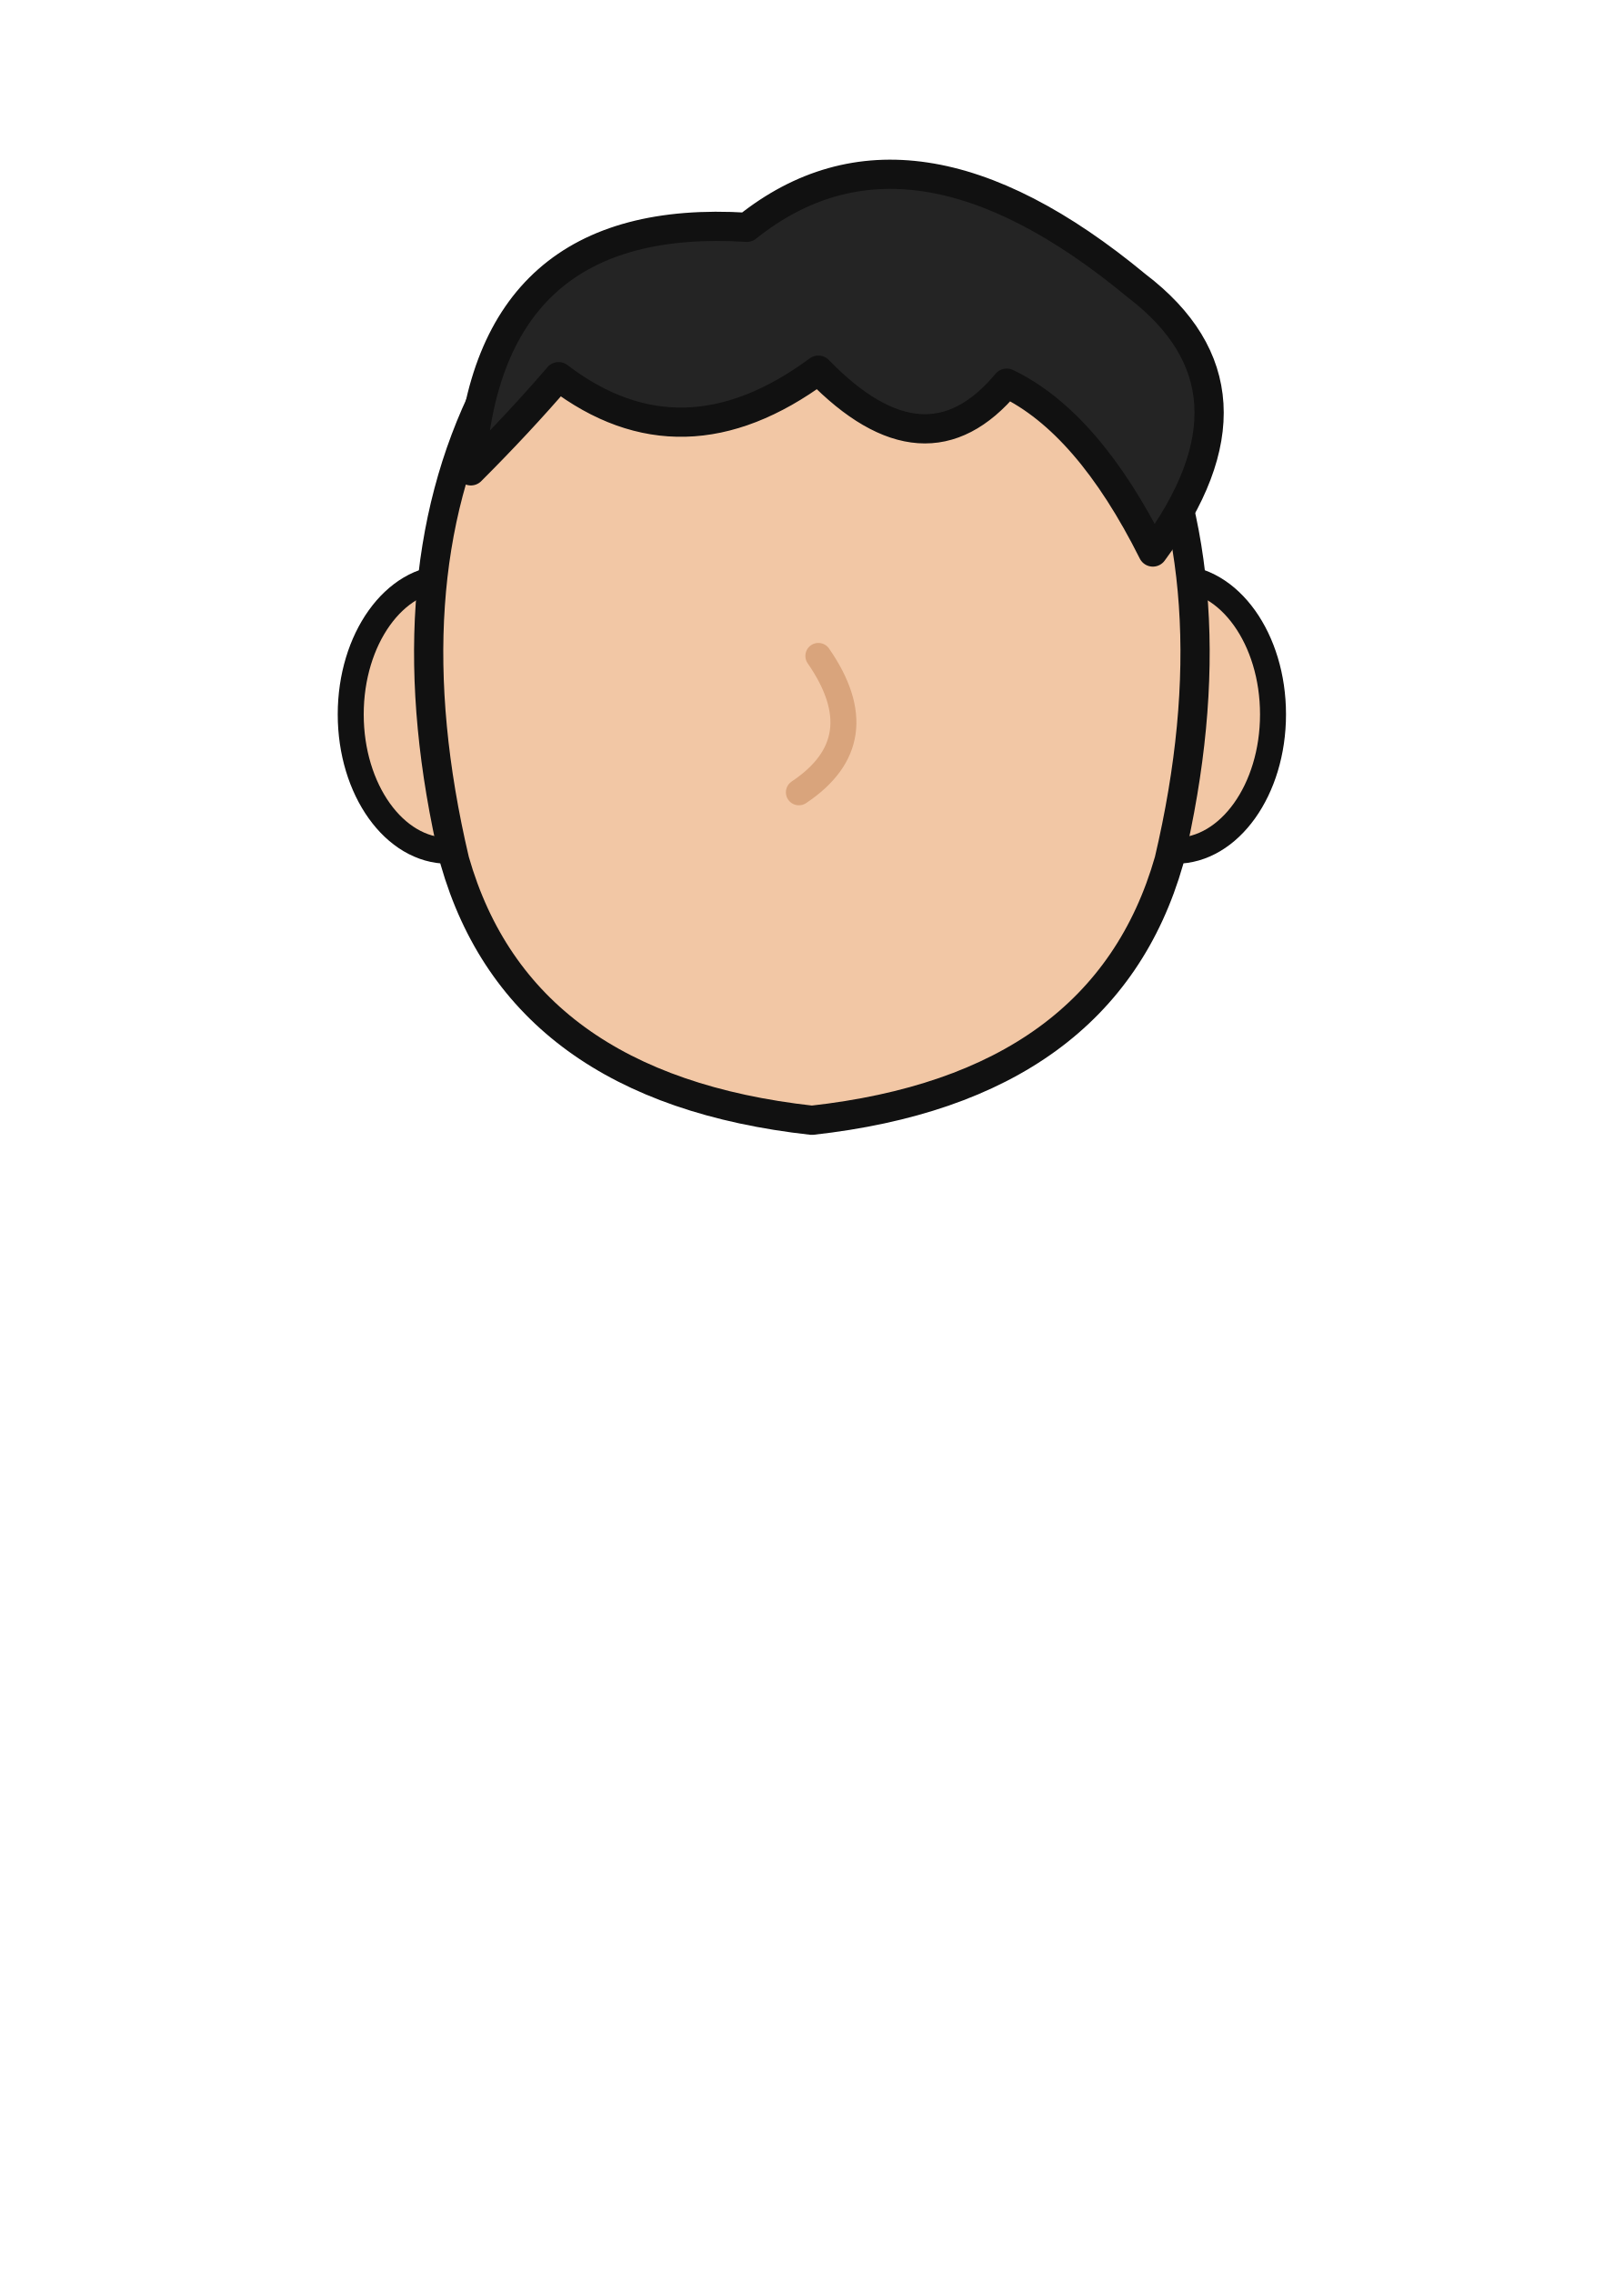
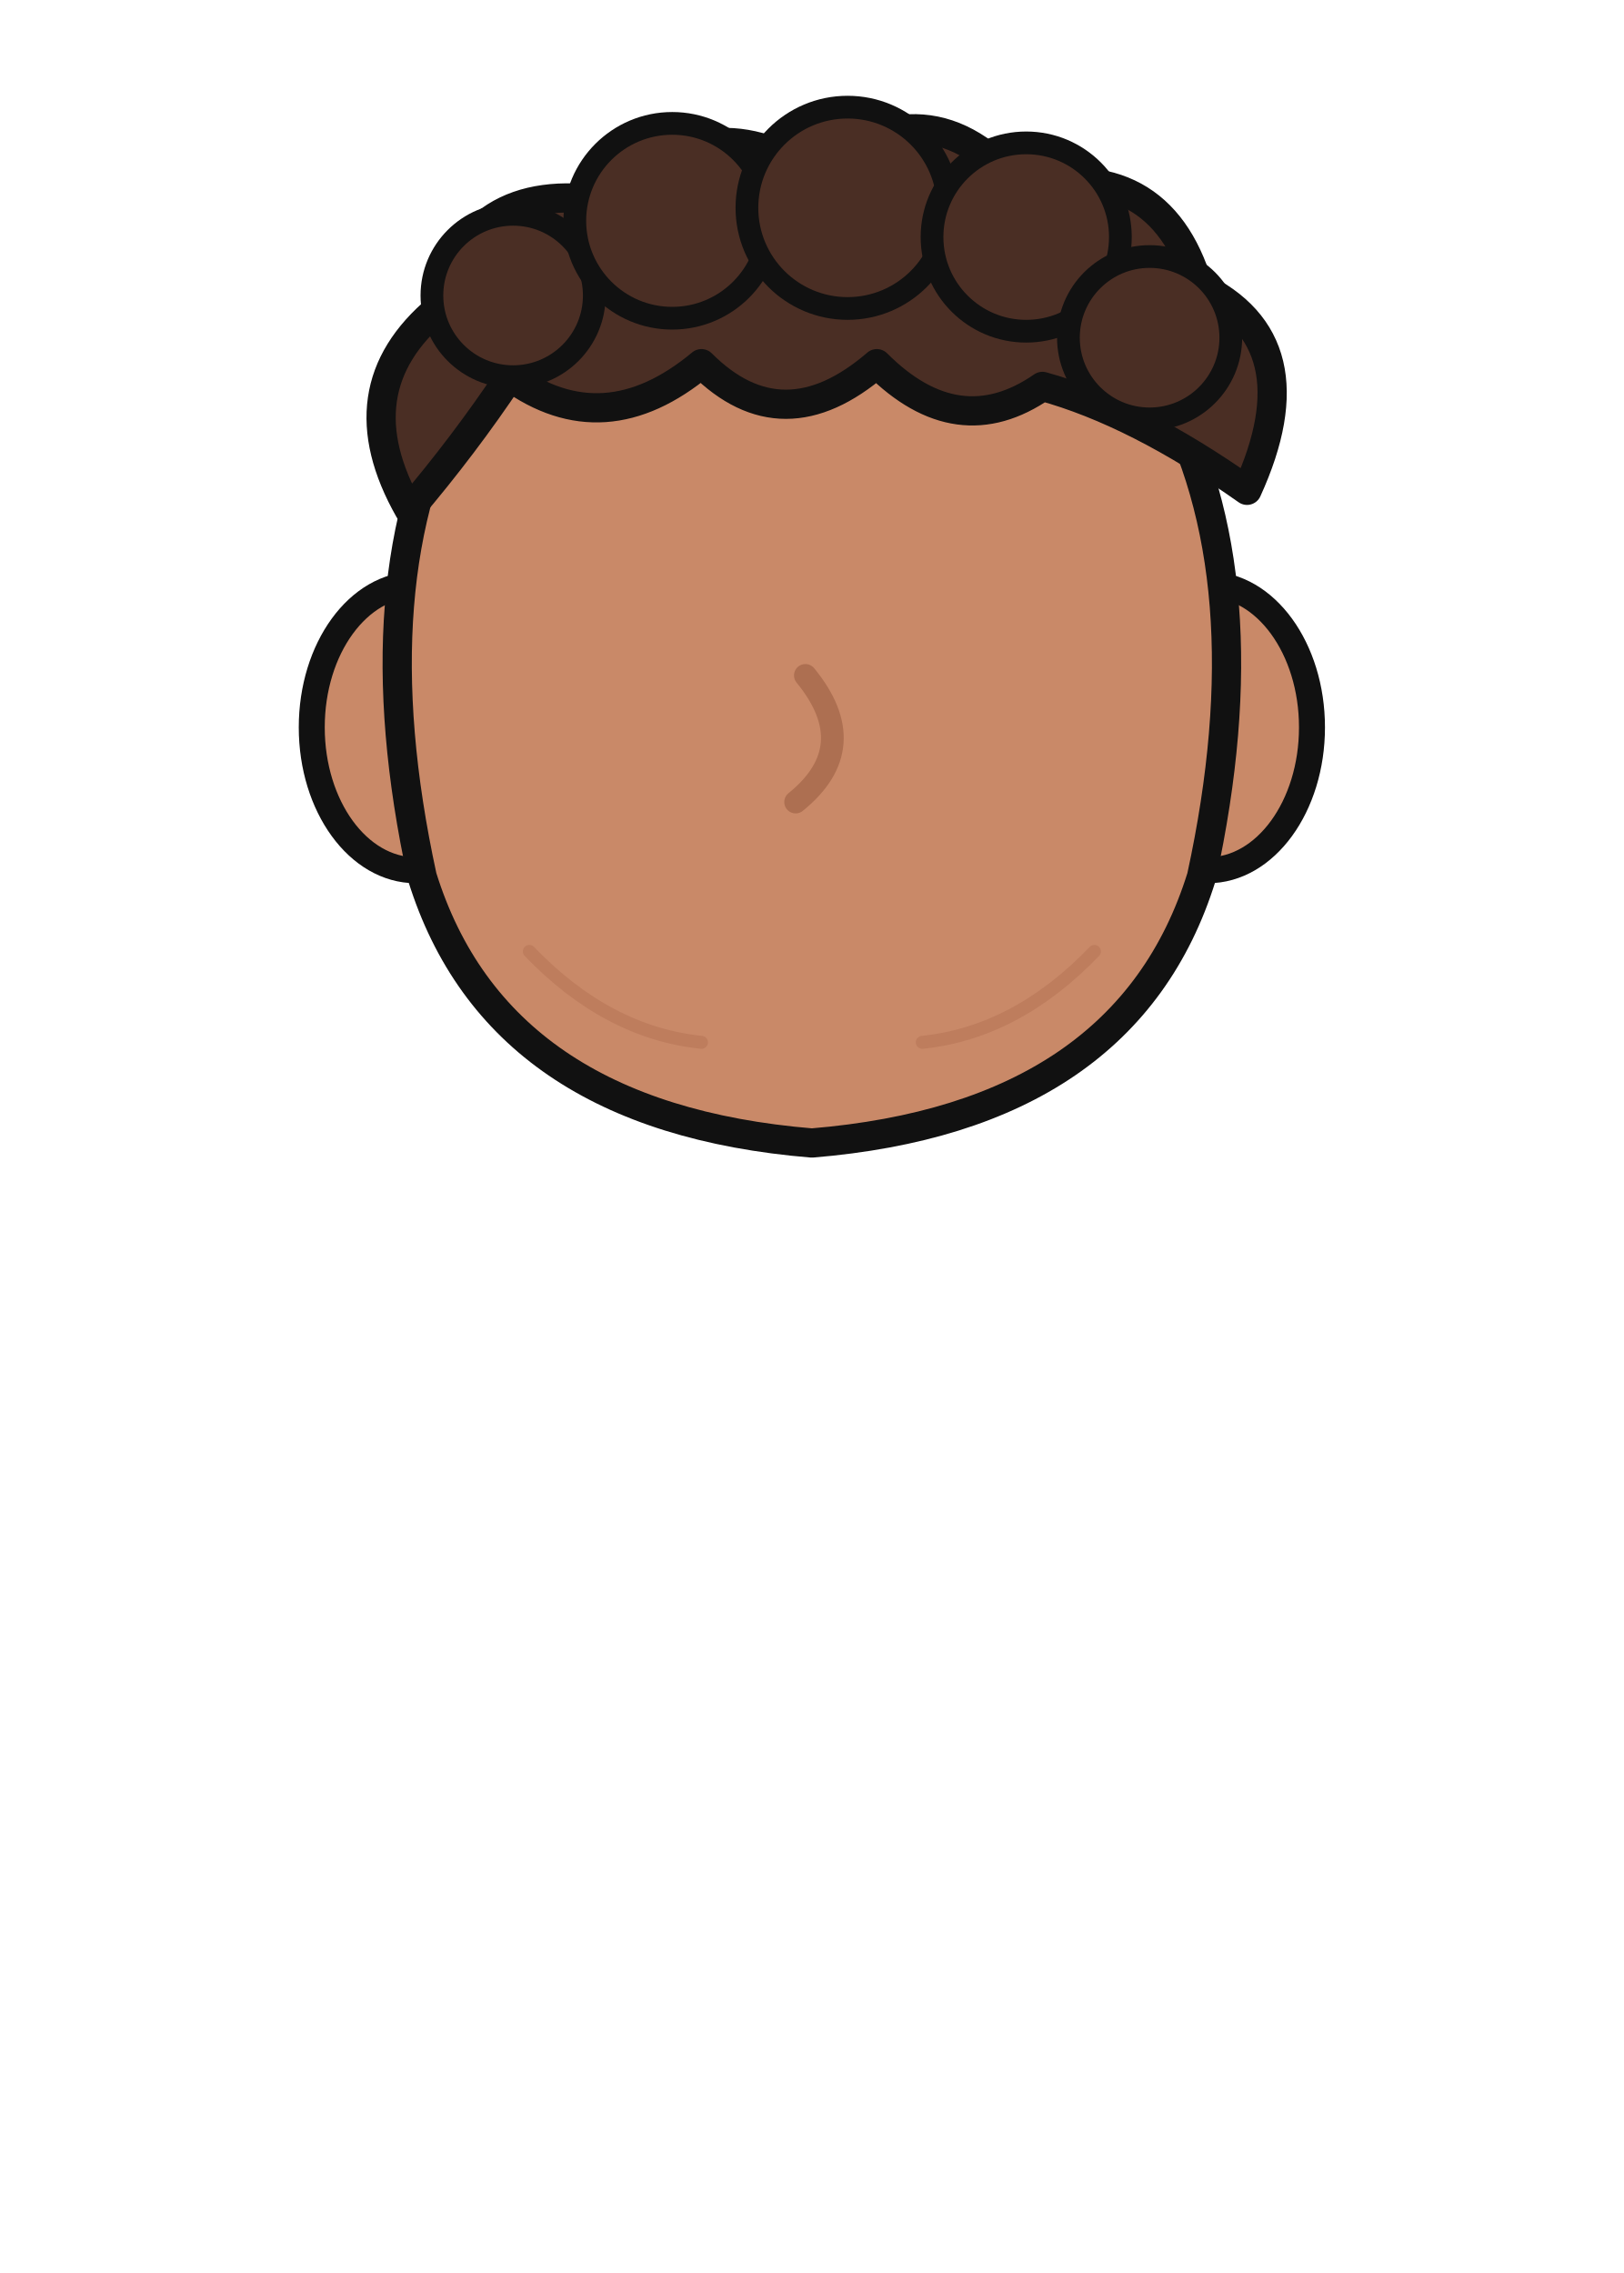
<svg xmlns="http://www.w3.org/2000/svg" viewBox="0 0 500 700" width="500" height="700">
-   <ellipse cx="138" cy="220" rx="30" ry="42" fill="#F2C7A5" stroke="#111111" stroke-width="8" />
-   <ellipse cx="362" cy="220" rx="30" ry="42" fill="#F2C7A5" stroke="#111111" stroke-width="8" />
-   <path d="M150 120            Q250 50 350 120            Q380 180 360 265            Q340 335 250 345            Q160 335 140 265            Q120 180 150 120 Z" fill="#F2C7A5" stroke="#111111" stroke-width="9" stroke-linejoin="round" />
-   <path d="M252 202 Q270 228 246 244" fill="none" stroke="#D9A47C" stroke-width="8" stroke-linecap="round" />
-   <path d="M145 145            Q150 65 230 70            Q280 30 350 88            Q392 120 355 170            Q335 130 310 118            Q285 148 252 114            Q210 145 172 116            Q160 130 145 145 Z" fill="#242424" stroke="#111111" stroke-width="9" stroke-linejoin="round" />
+   <ellipse cx="128" cy="224" rx="32" ry="44" fill="#C98968" stroke="#111111" stroke-width="8" />
+   <ellipse cx="372" cy="224" rx="32" ry="44" fill="#C98968" stroke="#111111" stroke-width="8" />
+   <path d="M142 120 Q250 54 358 120 Q390 178 370 270 Q347 344 250 352 Q153 344 130 270 Q110 178 142 120 Z" fill="#C98968" stroke="#111111" stroke-width="9" stroke-linejoin="round" />
+   <path d="M248 208 Q266 230 245 247" fill="none" stroke="#AD6F51" stroke-width="7" stroke-linecap="round" />
+   <path d="M126 157 Q105 120 135 95 Q144 55 187 62 Q217 31 250 53 Q286 24 314 58 Q357 48 369 88 Q405 105 384 151 Q350 127 321 119 Q295 137 270 112 Q241 137 216 112 Q186 137 157 116 Q143 137 126 157 Z" fill="#4A2E24" stroke="#111111" stroke-width="9" stroke-linejoin="round" />
+   <circle cx="158" cy="91" r="25" fill="#4A2E24" stroke="#111111" stroke-width="7" />
+   <circle cx="207" cy="68" r="30" fill="#4A2E24" stroke="#111111" stroke-width="7" />
+   <circle cx="261" cy="64" r="31" fill="#4A2E24" stroke="#111111" stroke-width="7" />
+   <circle cx="316" cy="73" r="29" fill="#4A2E24" stroke="#111111" stroke-width="7" />
+   <circle cx="354" cy="104" r="25" fill="#4A2E24" stroke="#111111" stroke-width="7" />
+   <path d="M163 293 Q187 318 216 321" fill="none" stroke="#B97859" stroke-width="4" stroke-linecap="round" opacity="0.7" />
+   <path d="M337 293 Q313 318 284 321" fill="none" stroke="#B97859" stroke-width="4" stroke-linecap="round" opacity="0.7" />
</svg>
